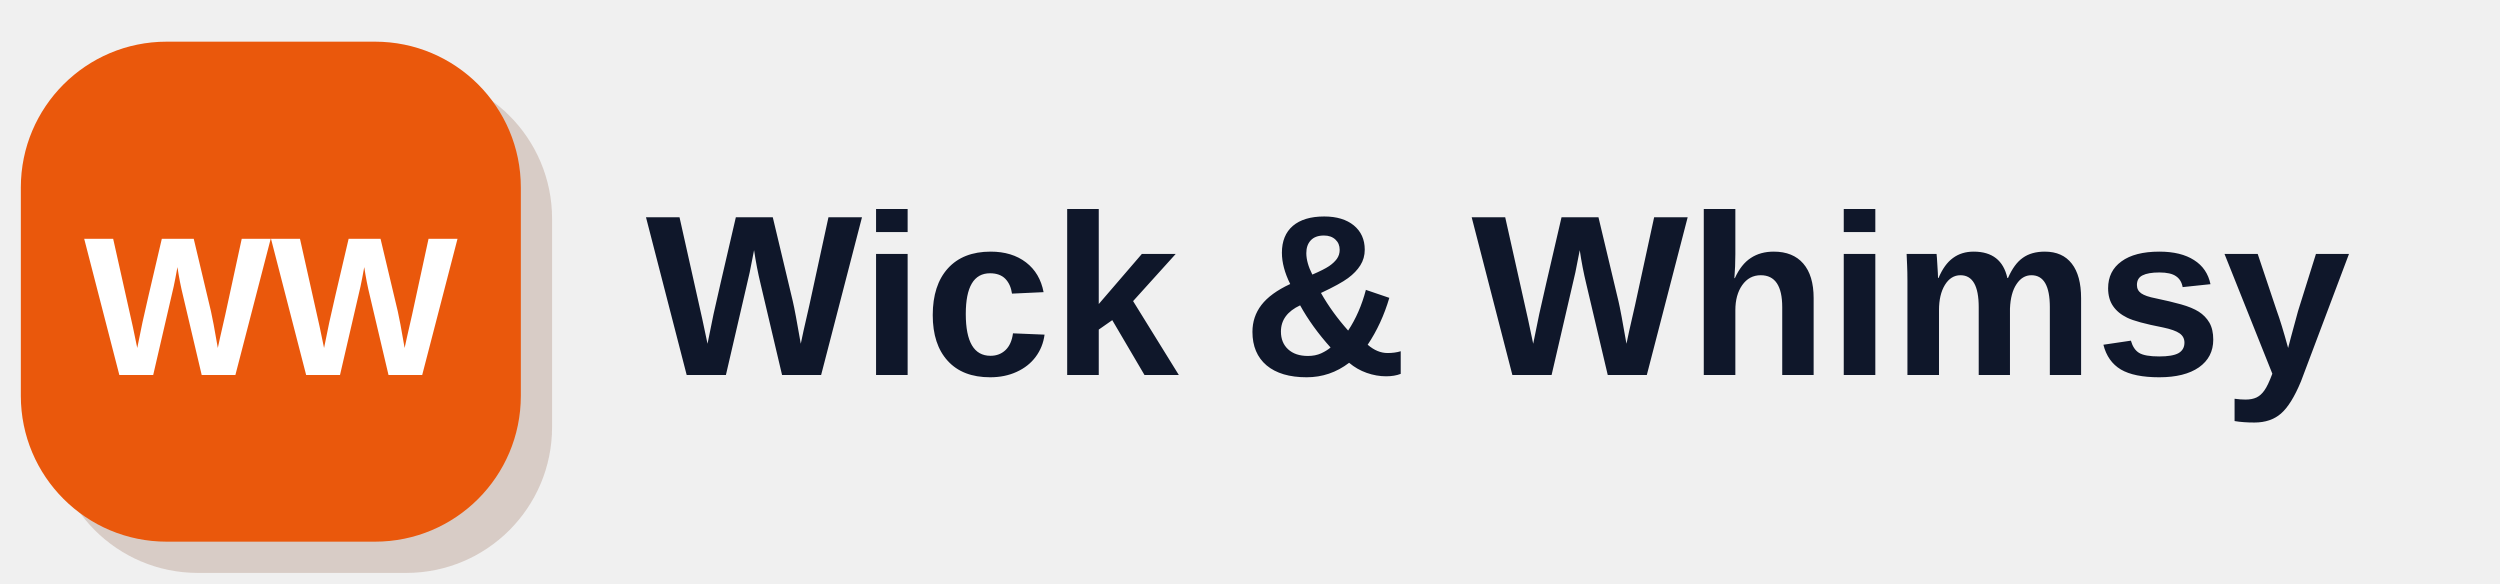
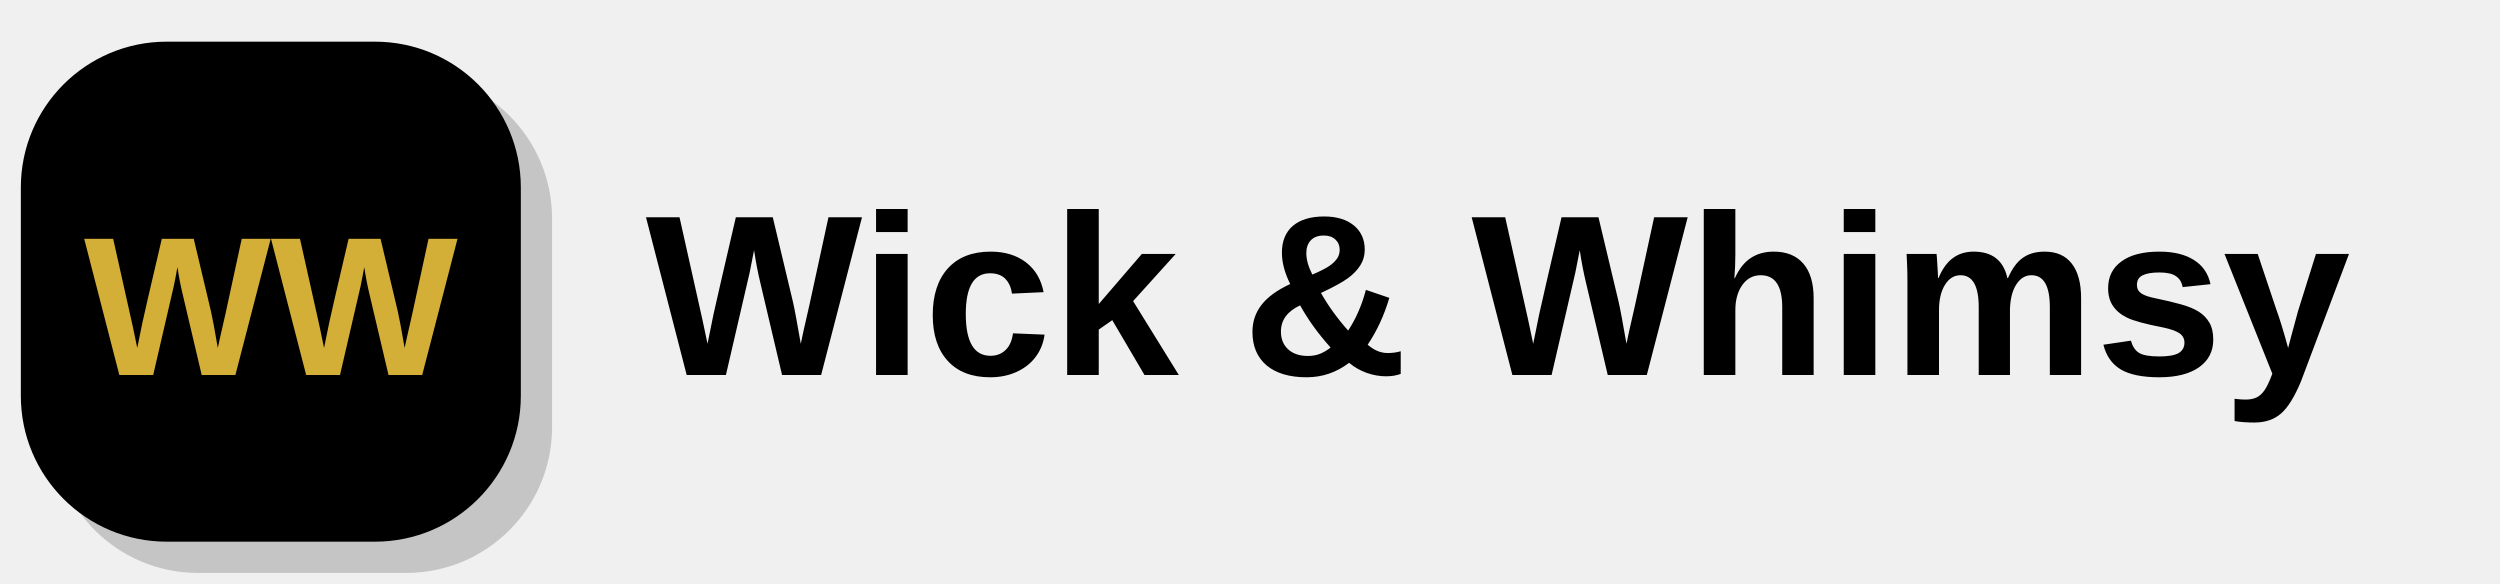
<svg xmlns="http://www.w3.org/2000/svg" viewBox="0 0 240 56" height="56">
-   <rect x="2" y="4" width="48" height="48" rx="14" fill="#6b2805" opacity=".18" transform="translate(3 3)" />
-   <rect x="2" y="4" width="48" height="48" rx="14" fill="#ea580c" />
-   <text x="26" y="36" text-anchor="middle" font-family="Plus Jakarta Sans, Arial, sans-serif" font-size="19" font-weight="800" fill="#fff">WW</text>
-   <text x="62" y="36" font-family="Plus Jakarta Sans, Arial, sans-serif" font-size="22" font-weight="800" fill="#0f172a">Wick &amp; Whimsy</text>
+   <rect x="2" y="4" width="48" height="48" rx="14" fill="#000000" opacity=".18" transform="translate(3 3)" />
+   <rect x="2" y="4" width="48" height="48" rx="14" fill="#000000" />
+   <text x="26" y="36" text-anchor="middle" font-family="Plus Jakarta Sans, Arial, sans-serif" font-size="19" font-weight="800" fill="#D4AF37">WW</text>
+   <text x="62" y="36" font-family="Plus Jakarta Sans, Arial, sans-serif" font-size="22" font-weight="800" fill="#000000">Wick &amp; Whimsy</text>
</svg>
